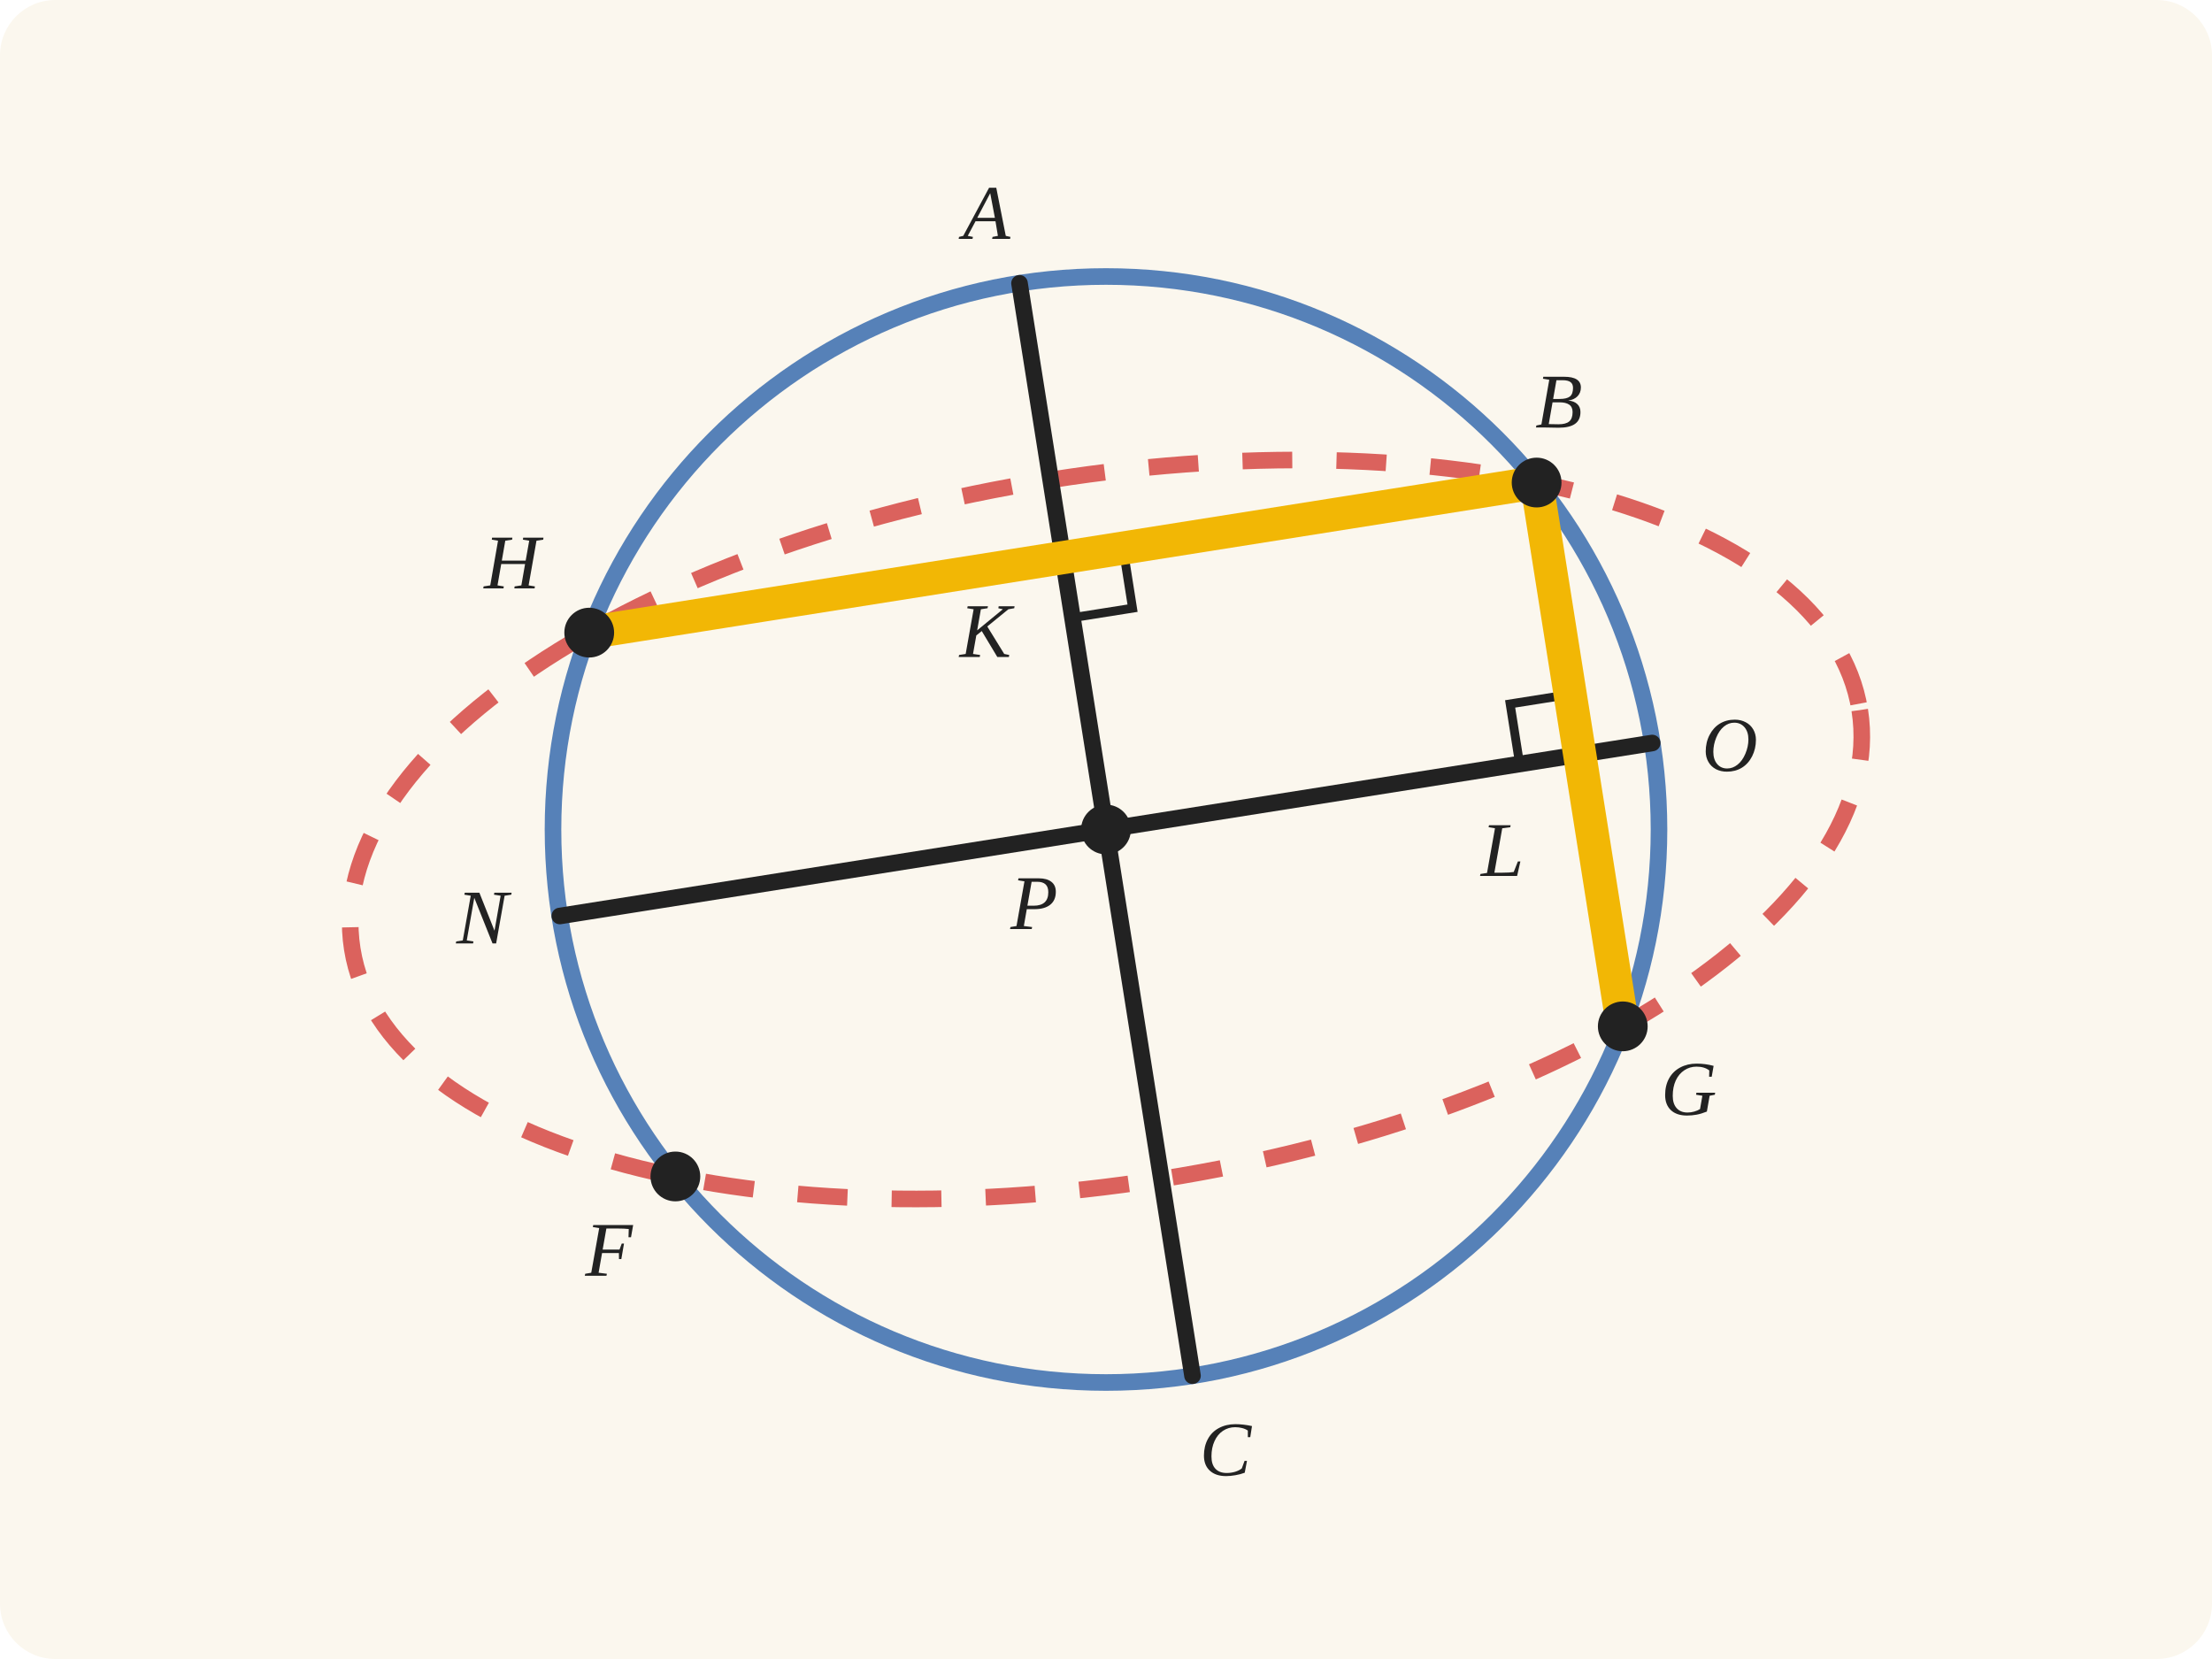
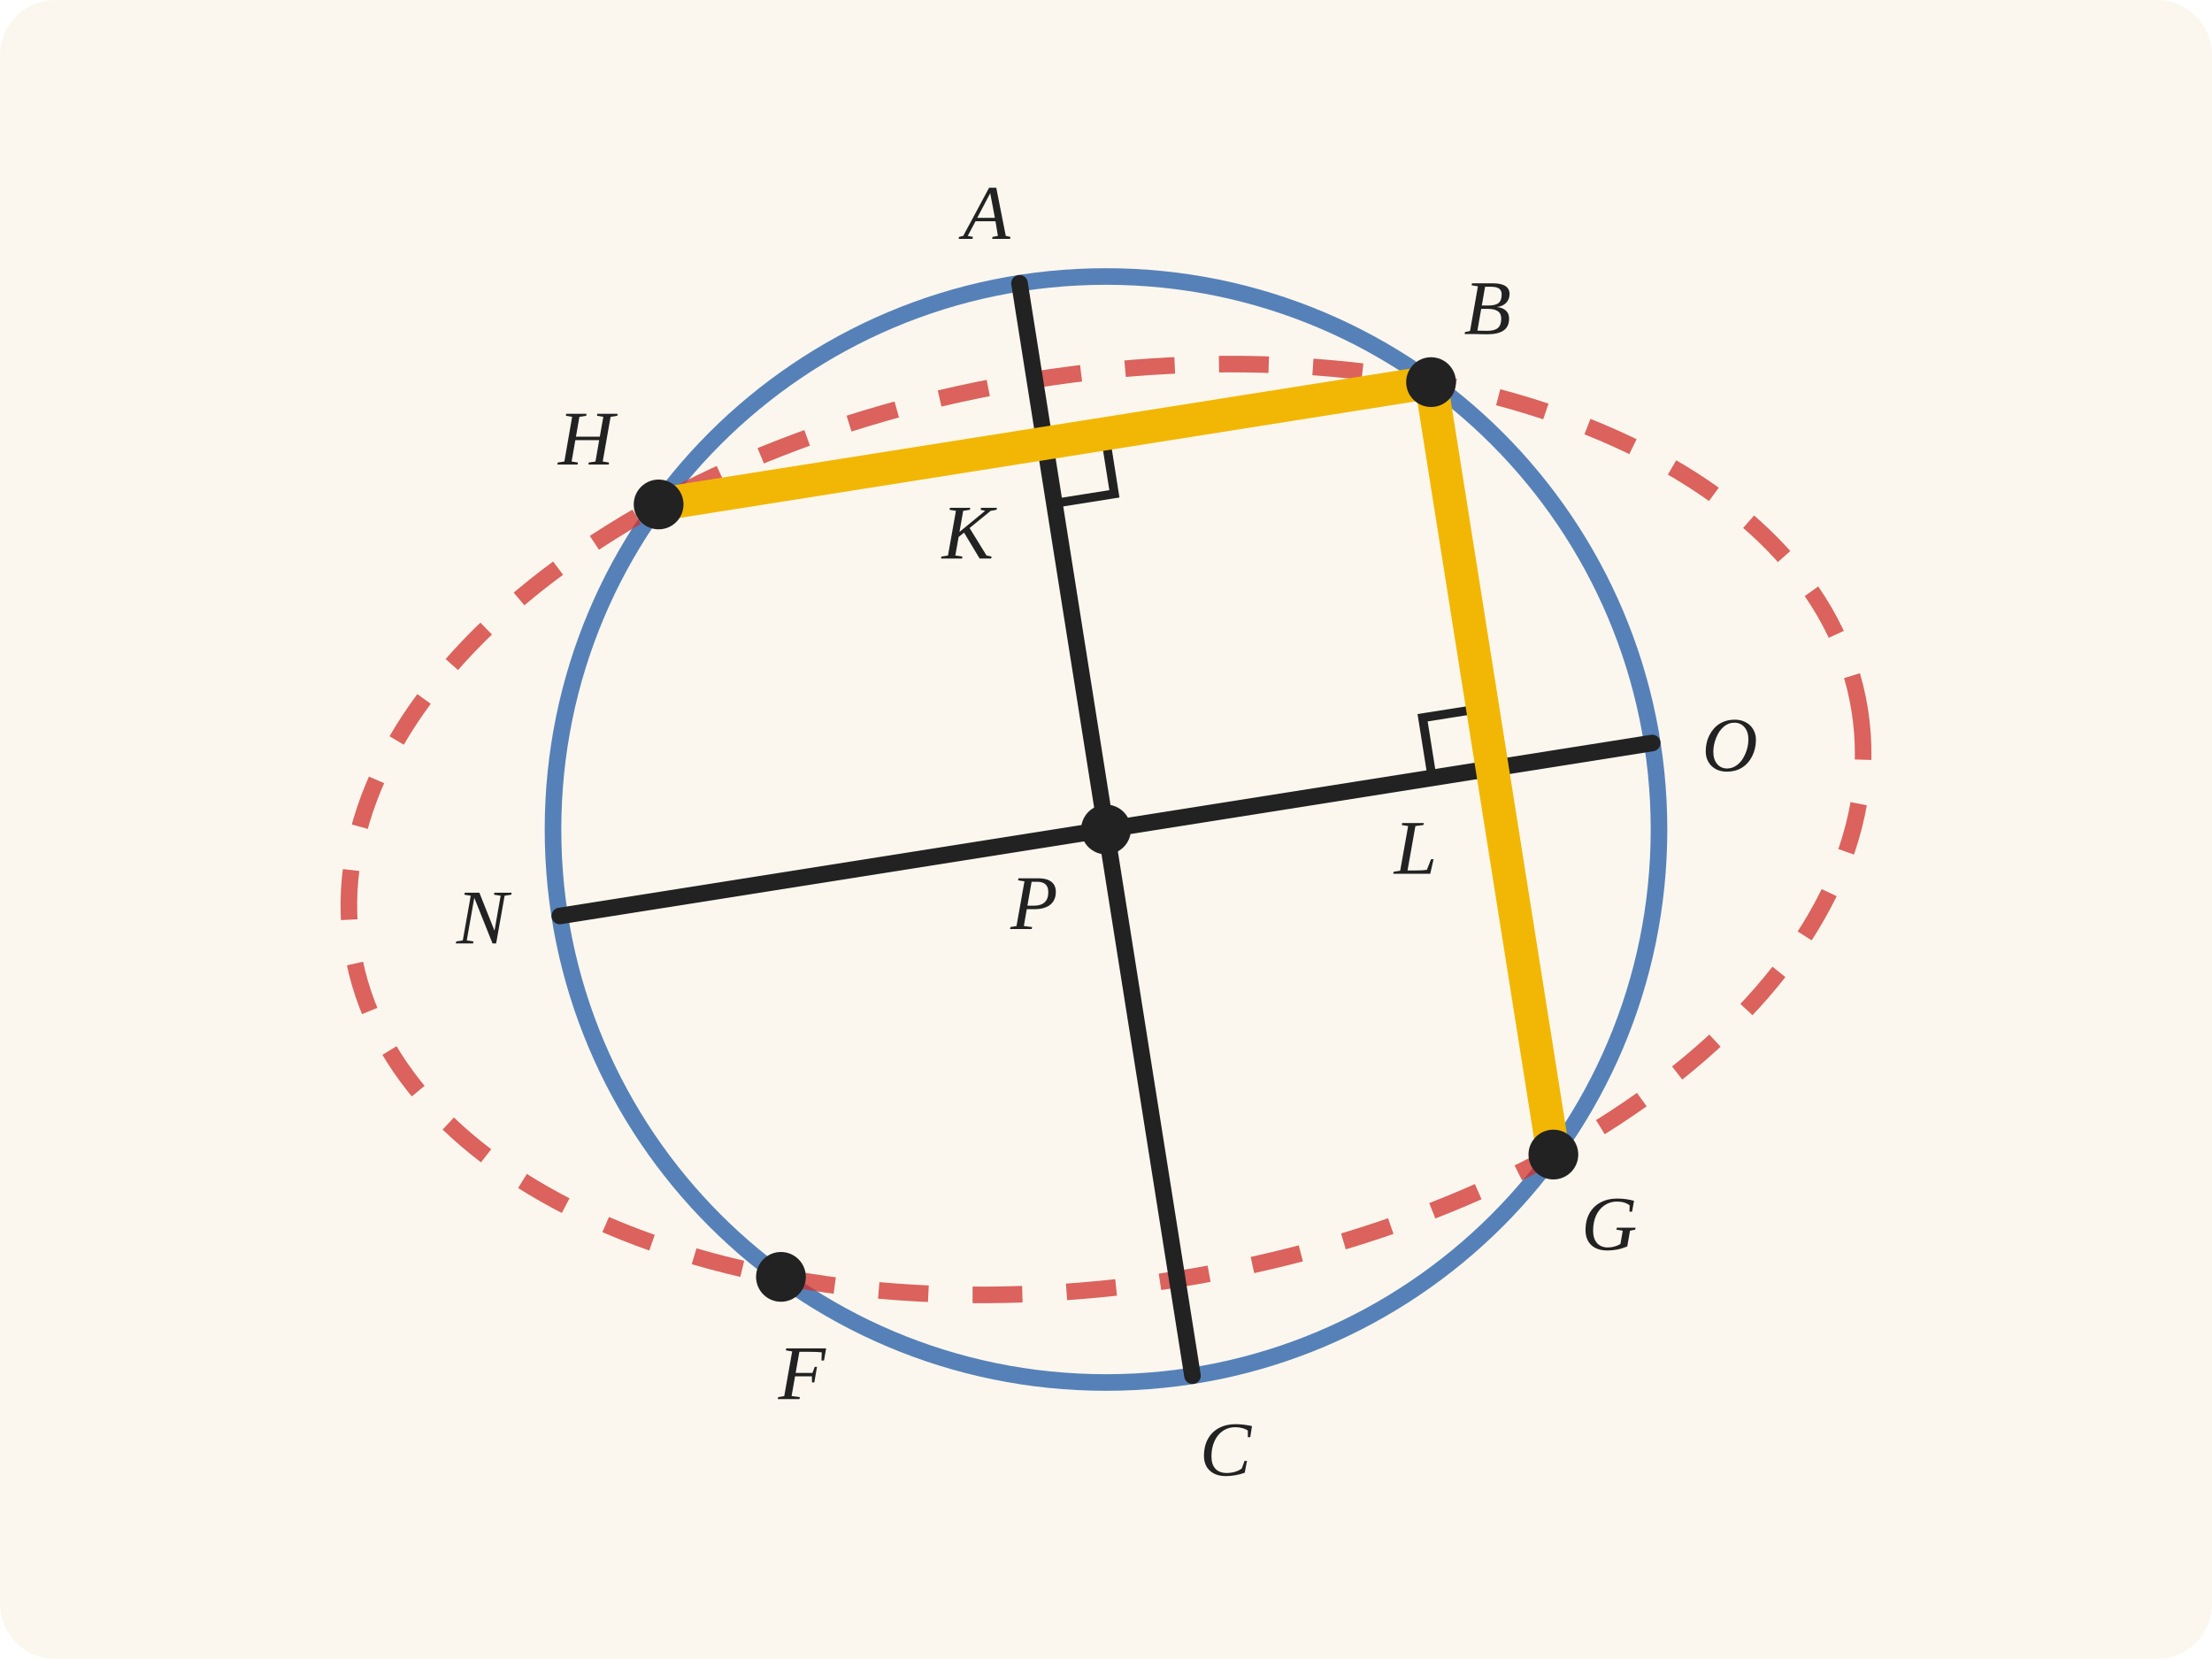
<svg xmlns="http://www.w3.org/2000/svg" viewBox="0 0 400 300" font-family="Georgia, 'Times New Roman', serif">
  <rect x="0" y="0" width="400" height="300" rx="10" fill="#fbf7ee" />
  <circle cx="200.00" cy="150.00" r="100.00" fill="none" stroke="#1f5aa6" stroke-width="3" stroke-opacity="0.75" />
-   <ellipse cx="200.00" cy="150.00" rx="138.00" ry="64.00" transform="rotate(-9.00 200.00 150.00)" fill="none" stroke="#d0312d" stroke-width="3" stroke-opacity="0.75" stroke-dasharray="9 8" />
+   <ellipse cx="200.00" cy="150.00" rx="138.00" ry="82.34" transform="rotate(-9.00 200.00 150.00)" fill="none" stroke="#d0312d" stroke-width="3" stroke-opacity="0.75" stroke-dasharray="9 8" />
  <line x1="184.36" y1="51.23" x2="215.64" y2="248.77" stroke="#222222" stroke-width="3" stroke-linecap="round" />
  <line x1="101.23" y1="165.64" x2="298.77" y2="134.36" stroke="#222222" stroke-width="3" stroke-linecap="round" />
-   <polyline points="203.08,99.11 204.80,109.98 193.93,111.70" fill="none" stroke="#222222" stroke-width="1.6" />
-   <polyline points="283.94,125.57 273.08,127.29 274.80,138.15" fill="none" stroke="#222222" stroke-width="1.6" />
-   <line x1="106.55" y1="114.40" x2="277.87" y2="87.26" stroke="#f2b705" stroke-width="6" stroke-linecap="round" />
-   <line x1="277.87" y1="87.26" x2="293.45" y2="185.60" stroke="#f2b705" stroke-width="6" stroke-linecap="round" />
-   <circle cx="277.87" cy="87.26" r="4.5" fill="#222222" />
-   <circle cx="293.45" cy="185.60" r="4.5" fill="#222222" />
-   <circle cx="122.13" cy="212.74" r="4.5" fill="#222222" />
-   <circle cx="106.55" cy="114.40" r="4.5" fill="#222222" />
+   <polyline points="199.80,78.44 201.52,89.30 190.66,91.02" fill="none" stroke="#222222" stroke-width="1.6" />
+   <polyline points="268.12,128.07 257.25,129.79 258.98,140.66" fill="none" stroke="#222222" stroke-width="1.6" />
+   <line x1="119.10" y1="91.22" x2="258.78" y2="69.10" stroke="#f2b705" stroke-width="6" stroke-linecap="round" />
+   <line x1="258.78" y1="69.10" x2="280.90" y2="208.78" stroke="#f2b705" stroke-width="6" stroke-linecap="round" />
+   <circle cx="258.78" cy="69.10" r="4.5" fill="#222222" />
+   <circle cx="280.90" cy="208.78" r="4.5" fill="#222222" />
+   <circle cx="141.22" cy="230.90" r="4.5" fill="#222222" />
+   <circle cx="119.10" cy="91.22" r="4.5" fill="#222222" />
  <circle cx="200.00" cy="150.00" r="4.5" fill="#222222" />
  <g font-style="italic" font-size="14" fill="#222222" text-anchor="middle">
    <text x="178.4" y="43.2">A</text>
-     <text x="281.9" y="77.3">B</text>
+     <text x="269.0" y="60.4">B</text>
    <text x="221.6" y="266.8">C</text>
-     <text x="110.1" y="230.7">F</text>
-     <text x="305.4" y="201.6">G</text>
-     <text x="92.6" y="106.4">H</text>
-     <text x="178.2" y="118.8">K</text>
-     <text x="271.7" y="158.4">L</text>
+     <text x="145.0" y="253.0">F</text>
+     <text x="291.0" y="226.0">G</text>
+     <text x="106.0" y="84.0">H</text>
+     <text x="175.0" y="101.0">K</text>
+     <text x="256.0" y="158.0">L</text>
    <text x="87.2" y="170.6">N</text>
    <text x="312.8" y="139.4">O</text>
    <text x="187.0" y="168.0">P</text>
  </g>
</svg>
